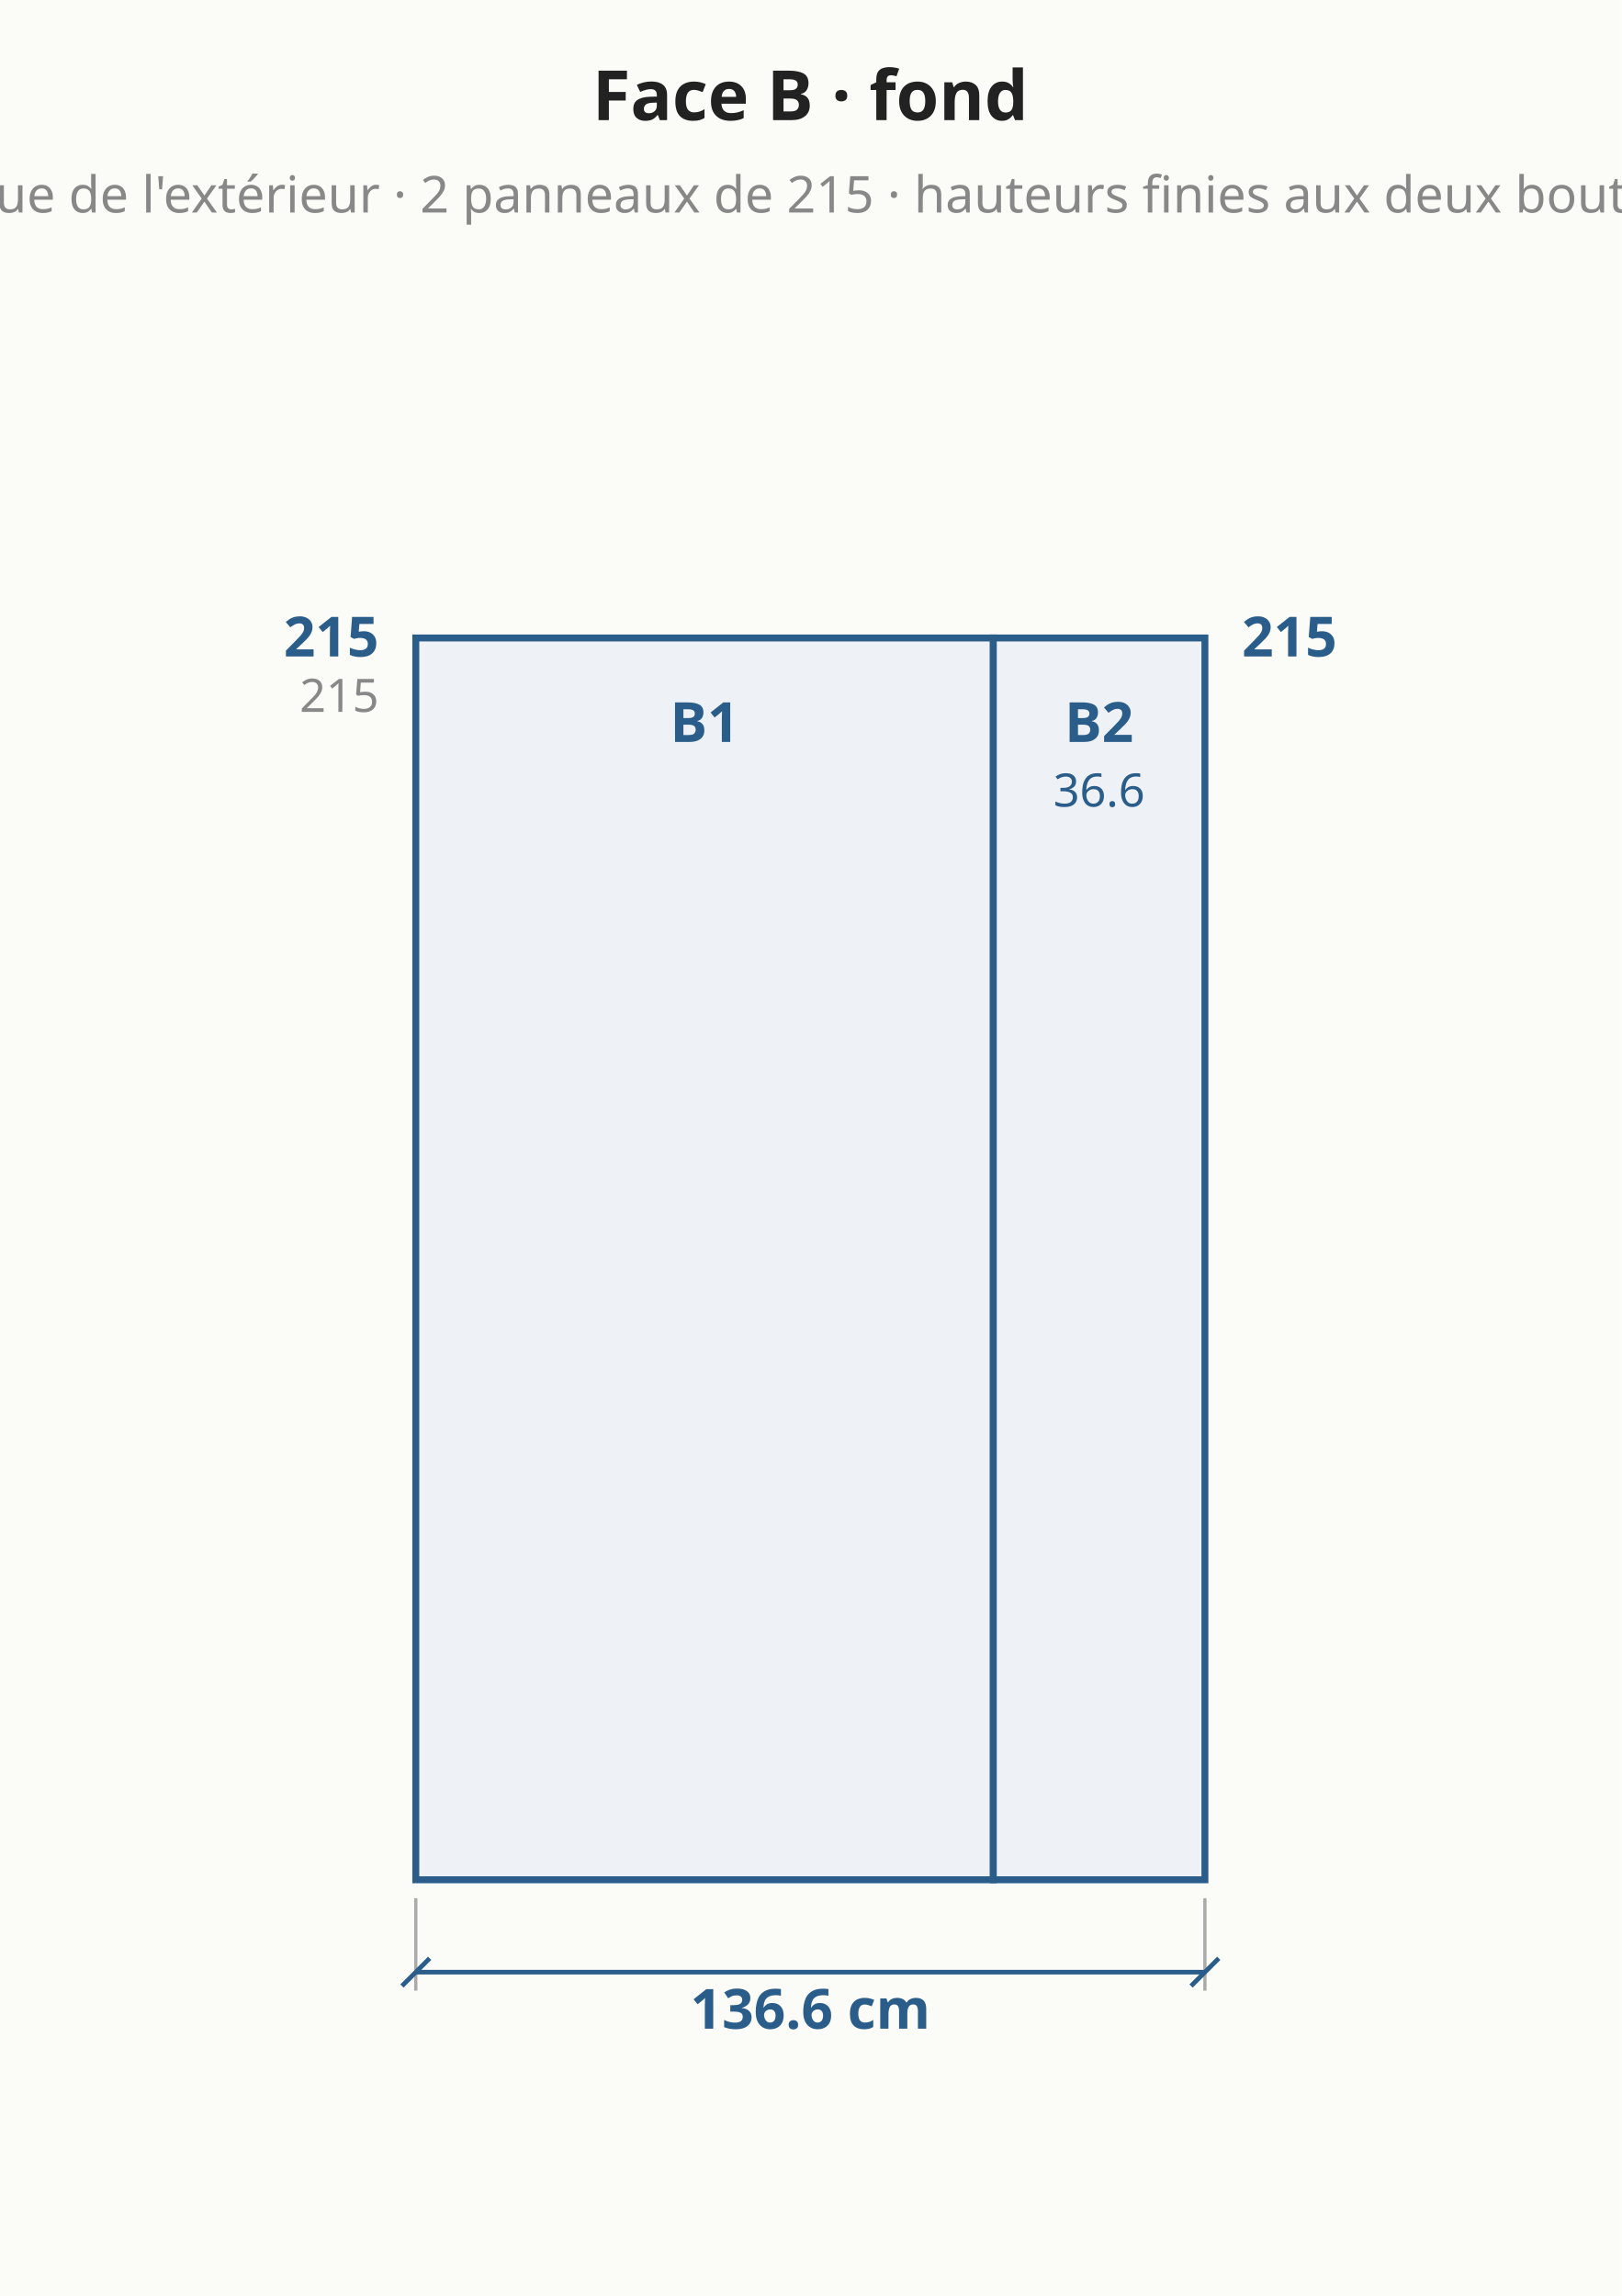
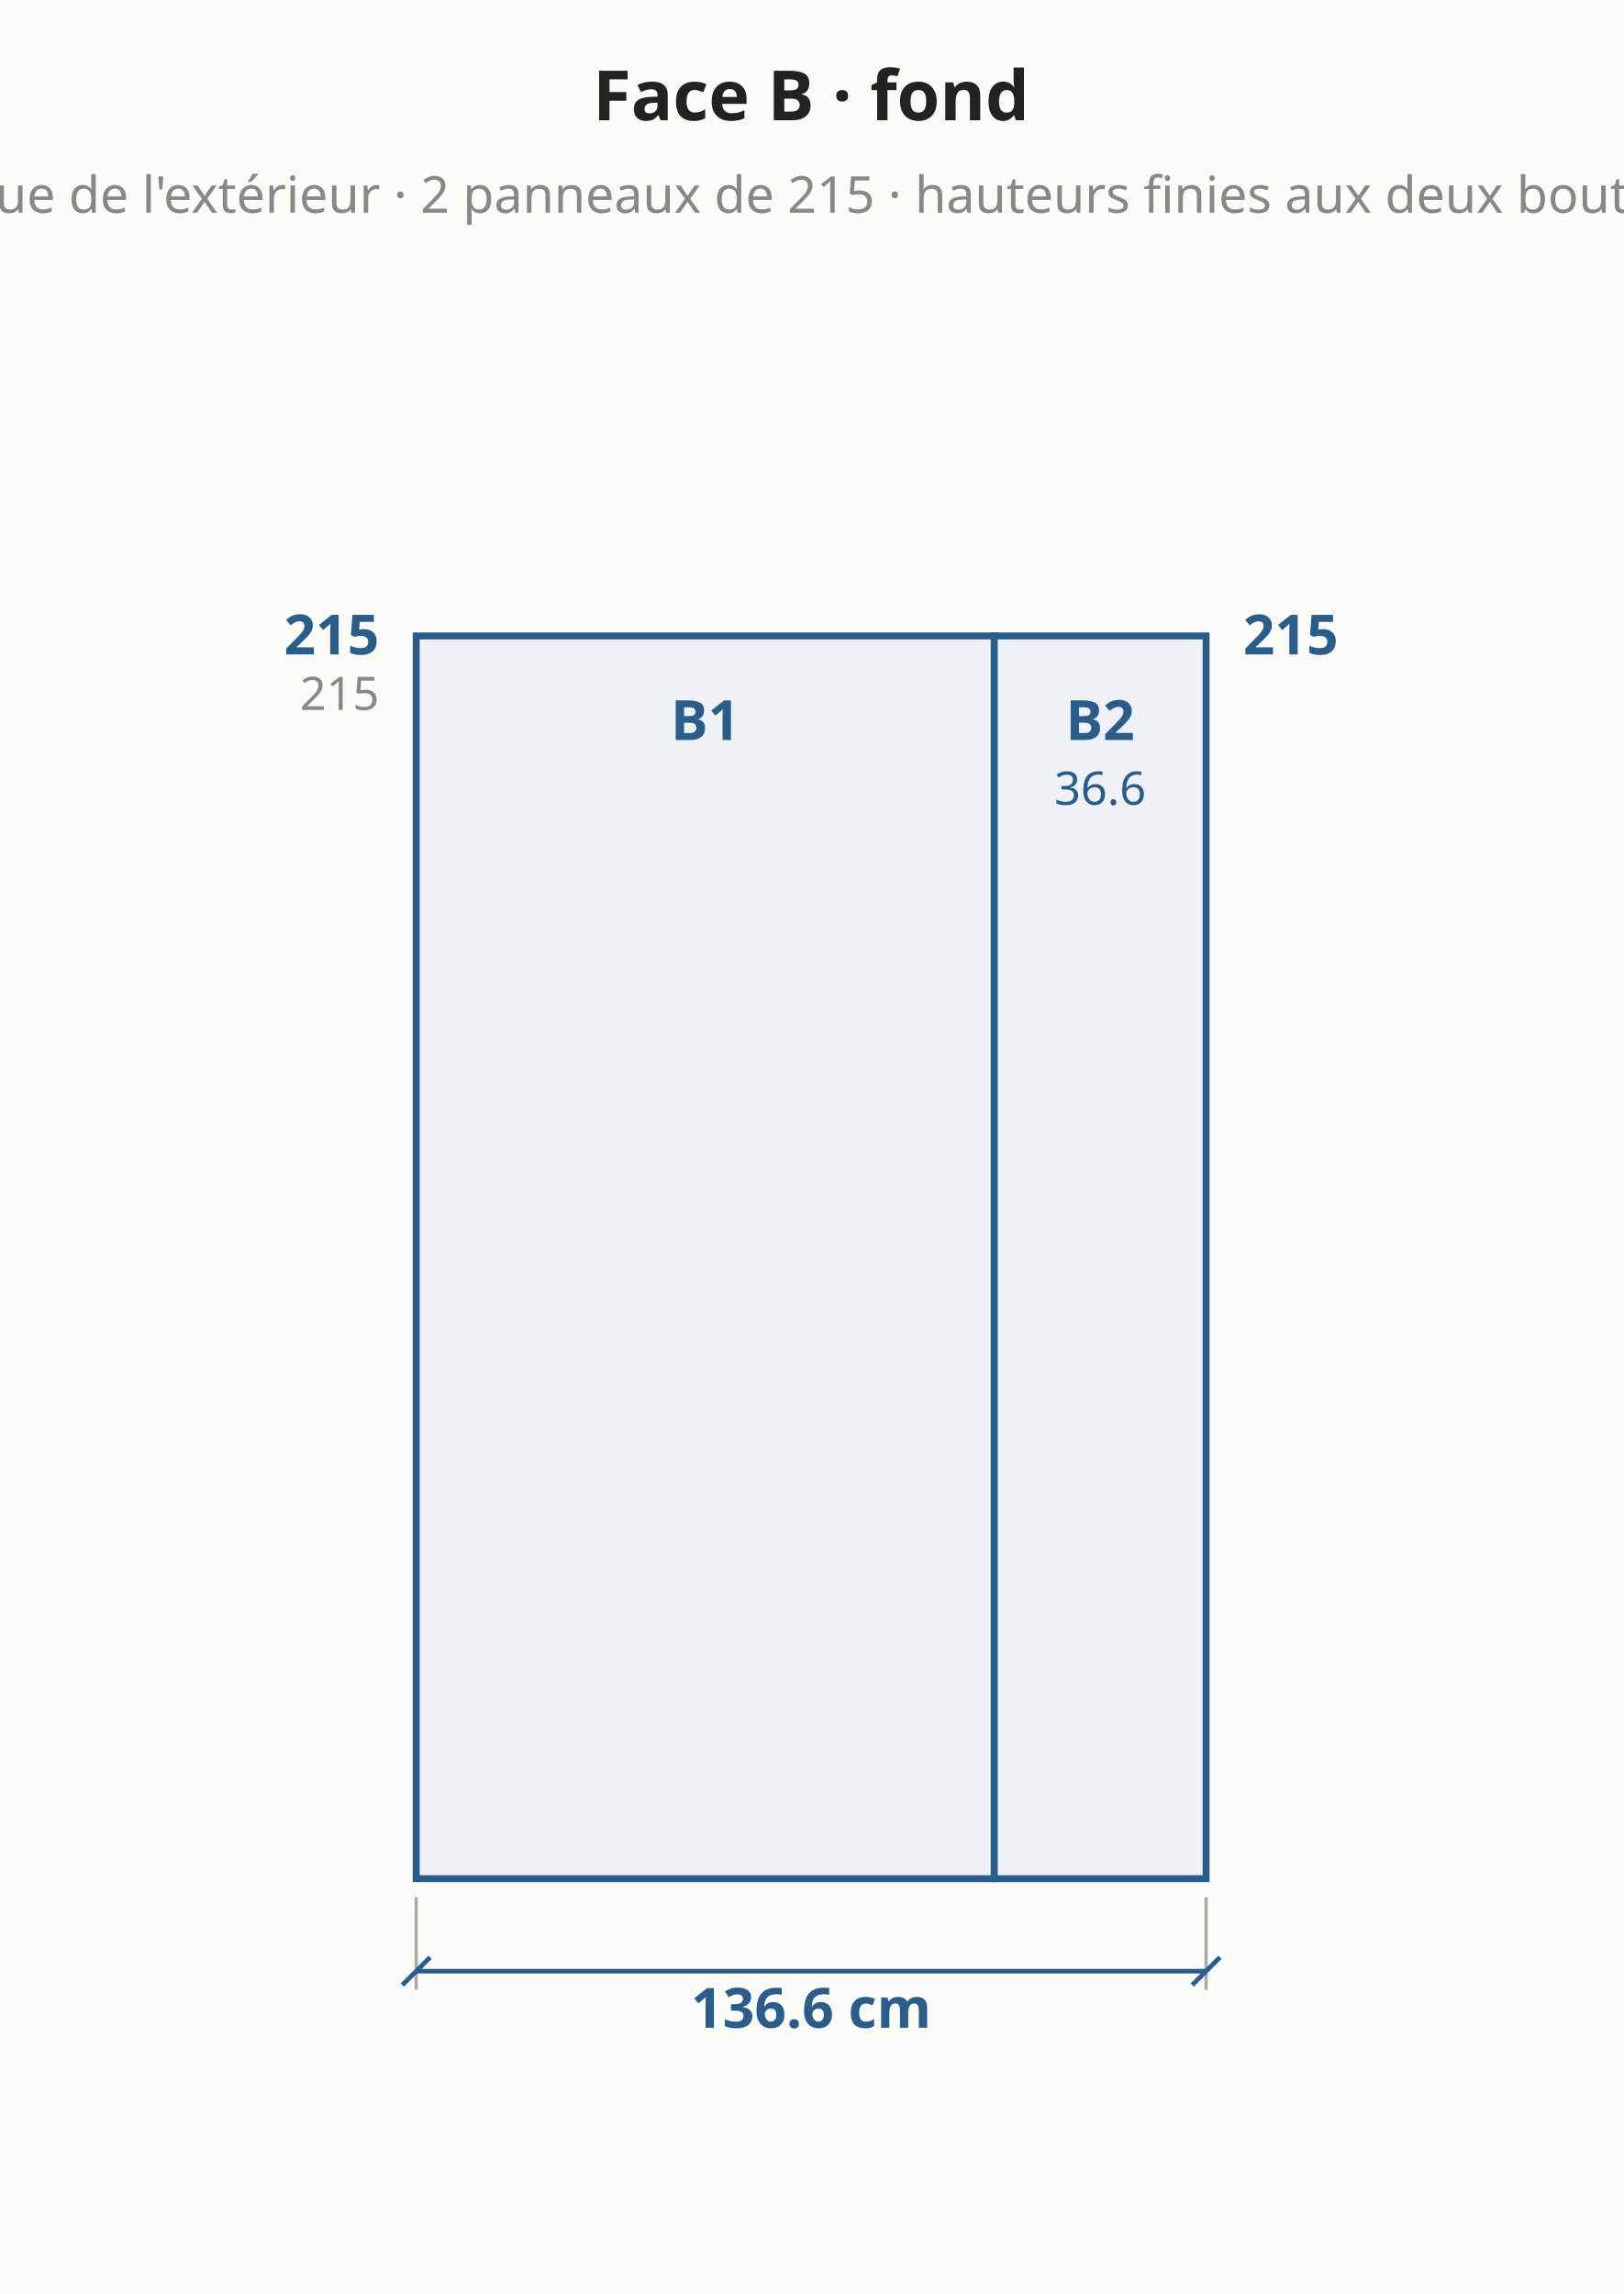
- <svg xmlns="http://www.w3.org/2000/svg" viewBox="0 0 351 497" font-family="system-ui,sans-serif" font-size="13">
-   <rect width="351" height="497" fill="#fbfbf8" />
-   <polygon points="90.0,406.9 215.0,406.9 215.0,138.1 90.0,138.1" fill="#eef2f6" stroke="#2b5d8a" stroke-width="1.5" />
-   <text x="152.5" y="160.6" text-anchor="middle" fill="#2b5d8a" font-size="12" font-weight="bold">B1</text>
-   <polygon points="215.0,406.9 260.8,406.9 260.8,138.1 215.0,138.1" fill="#eef2f6" stroke="#2b5d8a" stroke-width="1.5" />
-   <text x="237.9" y="160.6" text-anchor="middle" fill="#2b5d8a" font-size="12" font-weight="bold">B2</text>
-   <text x="237.9" y="174.6" text-anchor="middle" fill="#2b5d8a" font-size="10" font-weight="normal">36.6</text>
-   <line x1="90.0" y1="410.9" x2="90.0" y2="430.9" stroke="#aaa" stroke-width="0.7" />
-   <line x1="260.8" y1="410.9" x2="260.8" y2="430.9" stroke="#aaa" stroke-width="0.7" />
-   <line x1="90.0" y1="426.9" x2="260.8" y2="426.9" stroke="#2b5d8a" stroke-width="1" />
-   <line x1="87.0" y1="429.9" x2="93.0" y2="423.9" stroke="#2b5d8a" stroke-width="1" />
-   <line x1="257.8" y1="429.9" x2="263.8" y2="423.9" stroke="#2b5d8a" stroke-width="1" />
-   <text x="175.4" y="434.9" text-anchor="middle" dominant-baseline="middle" fill="#2b5d8a" font-size="12" font-weight="bold" transform="rotate(0.0 175.4 434.9)">136.6 cm</text>
-   <text x="82.0" y="142.1" text-anchor="end" fill="#2b5d8a" font-size="12" font-weight="bold">215</text>
-   <text x="268.8" y="142.1" text-anchor="start" fill="#2b5d8a" font-size="12" font-weight="bold">215</text>
-   <text x="82.0" y="154.1" text-anchor="end" fill="#888" font-size="10" font-weight="normal">215</text>
+ <svg xmlns="http://www.w3.org/2000/svg" viewBox="0 0 351 496" font-family="system-ui,sans-serif" font-size="13">
+   <rect width="351" height="496" fill="#fbfbf8" />
+   <polygon points="90.0,406.2 215.0,406.2 215.0,137.5 90.0,137.5" fill="#eef2f6" stroke="#2b5d8a" stroke-width="1.5" />
+   <text x="152.5" y="160.0" text-anchor="middle" fill="#2b5d8a" font-size="12" font-weight="bold">B1</text>
+   <polygon points="215.0,406.2 260.8,406.2 260.8,137.5 215.0,137.5" fill="#eef2f6" stroke="#2b5d8a" stroke-width="1.5" />
+   <text x="237.9" y="160.0" text-anchor="middle" fill="#2b5d8a" font-size="12" font-weight="bold">B2</text>
+   <text x="237.9" y="174.0" text-anchor="middle" fill="#2b5d8a" font-size="10" font-weight="normal">36.6</text>
+   <line x1="90.0" y1="410.2" x2="90.0" y2="430.2" stroke="#aaa" stroke-width="0.7" />
+   <line x1="260.8" y1="410.2" x2="260.8" y2="430.2" stroke="#aaa" stroke-width="0.7" />
+   <line x1="90.0" y1="426.2" x2="260.8" y2="426.2" stroke="#2b5d8a" stroke-width="1" />
+   <line x1="87.0" y1="429.2" x2="93.0" y2="423.2" stroke="#2b5d8a" stroke-width="1" />
+   <line x1="257.8" y1="429.2" x2="263.8" y2="423.2" stroke="#2b5d8a" stroke-width="1" />
+   <text x="175.4" y="434.2" text-anchor="middle" dominant-baseline="middle" fill="#2b5d8a" font-size="12" font-weight="bold" transform="rotate(0.0 175.4 434.2)">136.6 cm</text>
+   <text x="82.0" y="141.5" text-anchor="end" fill="#2b5d8a" font-size="12" font-weight="bold">215</text>
+   <text x="268.8" y="141.5" text-anchor="start" fill="#2b5d8a" font-size="12" font-weight="bold">215</text>
+   <text x="82.0" y="153.5" text-anchor="end" fill="#888" font-size="10" font-weight="normal">215</text>
  <text x="175.4" y="26.0" text-anchor="middle" fill="#222" font-size="15" font-weight="bold">Face B · fond</text>
  <text x="175.4" y="46.0" text-anchor="middle" fill="#888" font-size="11" font-weight="normal">vue de l'extérieur · 2 panneaux de 215 · hauteurs finies aux deux bouts</text>
</svg>
